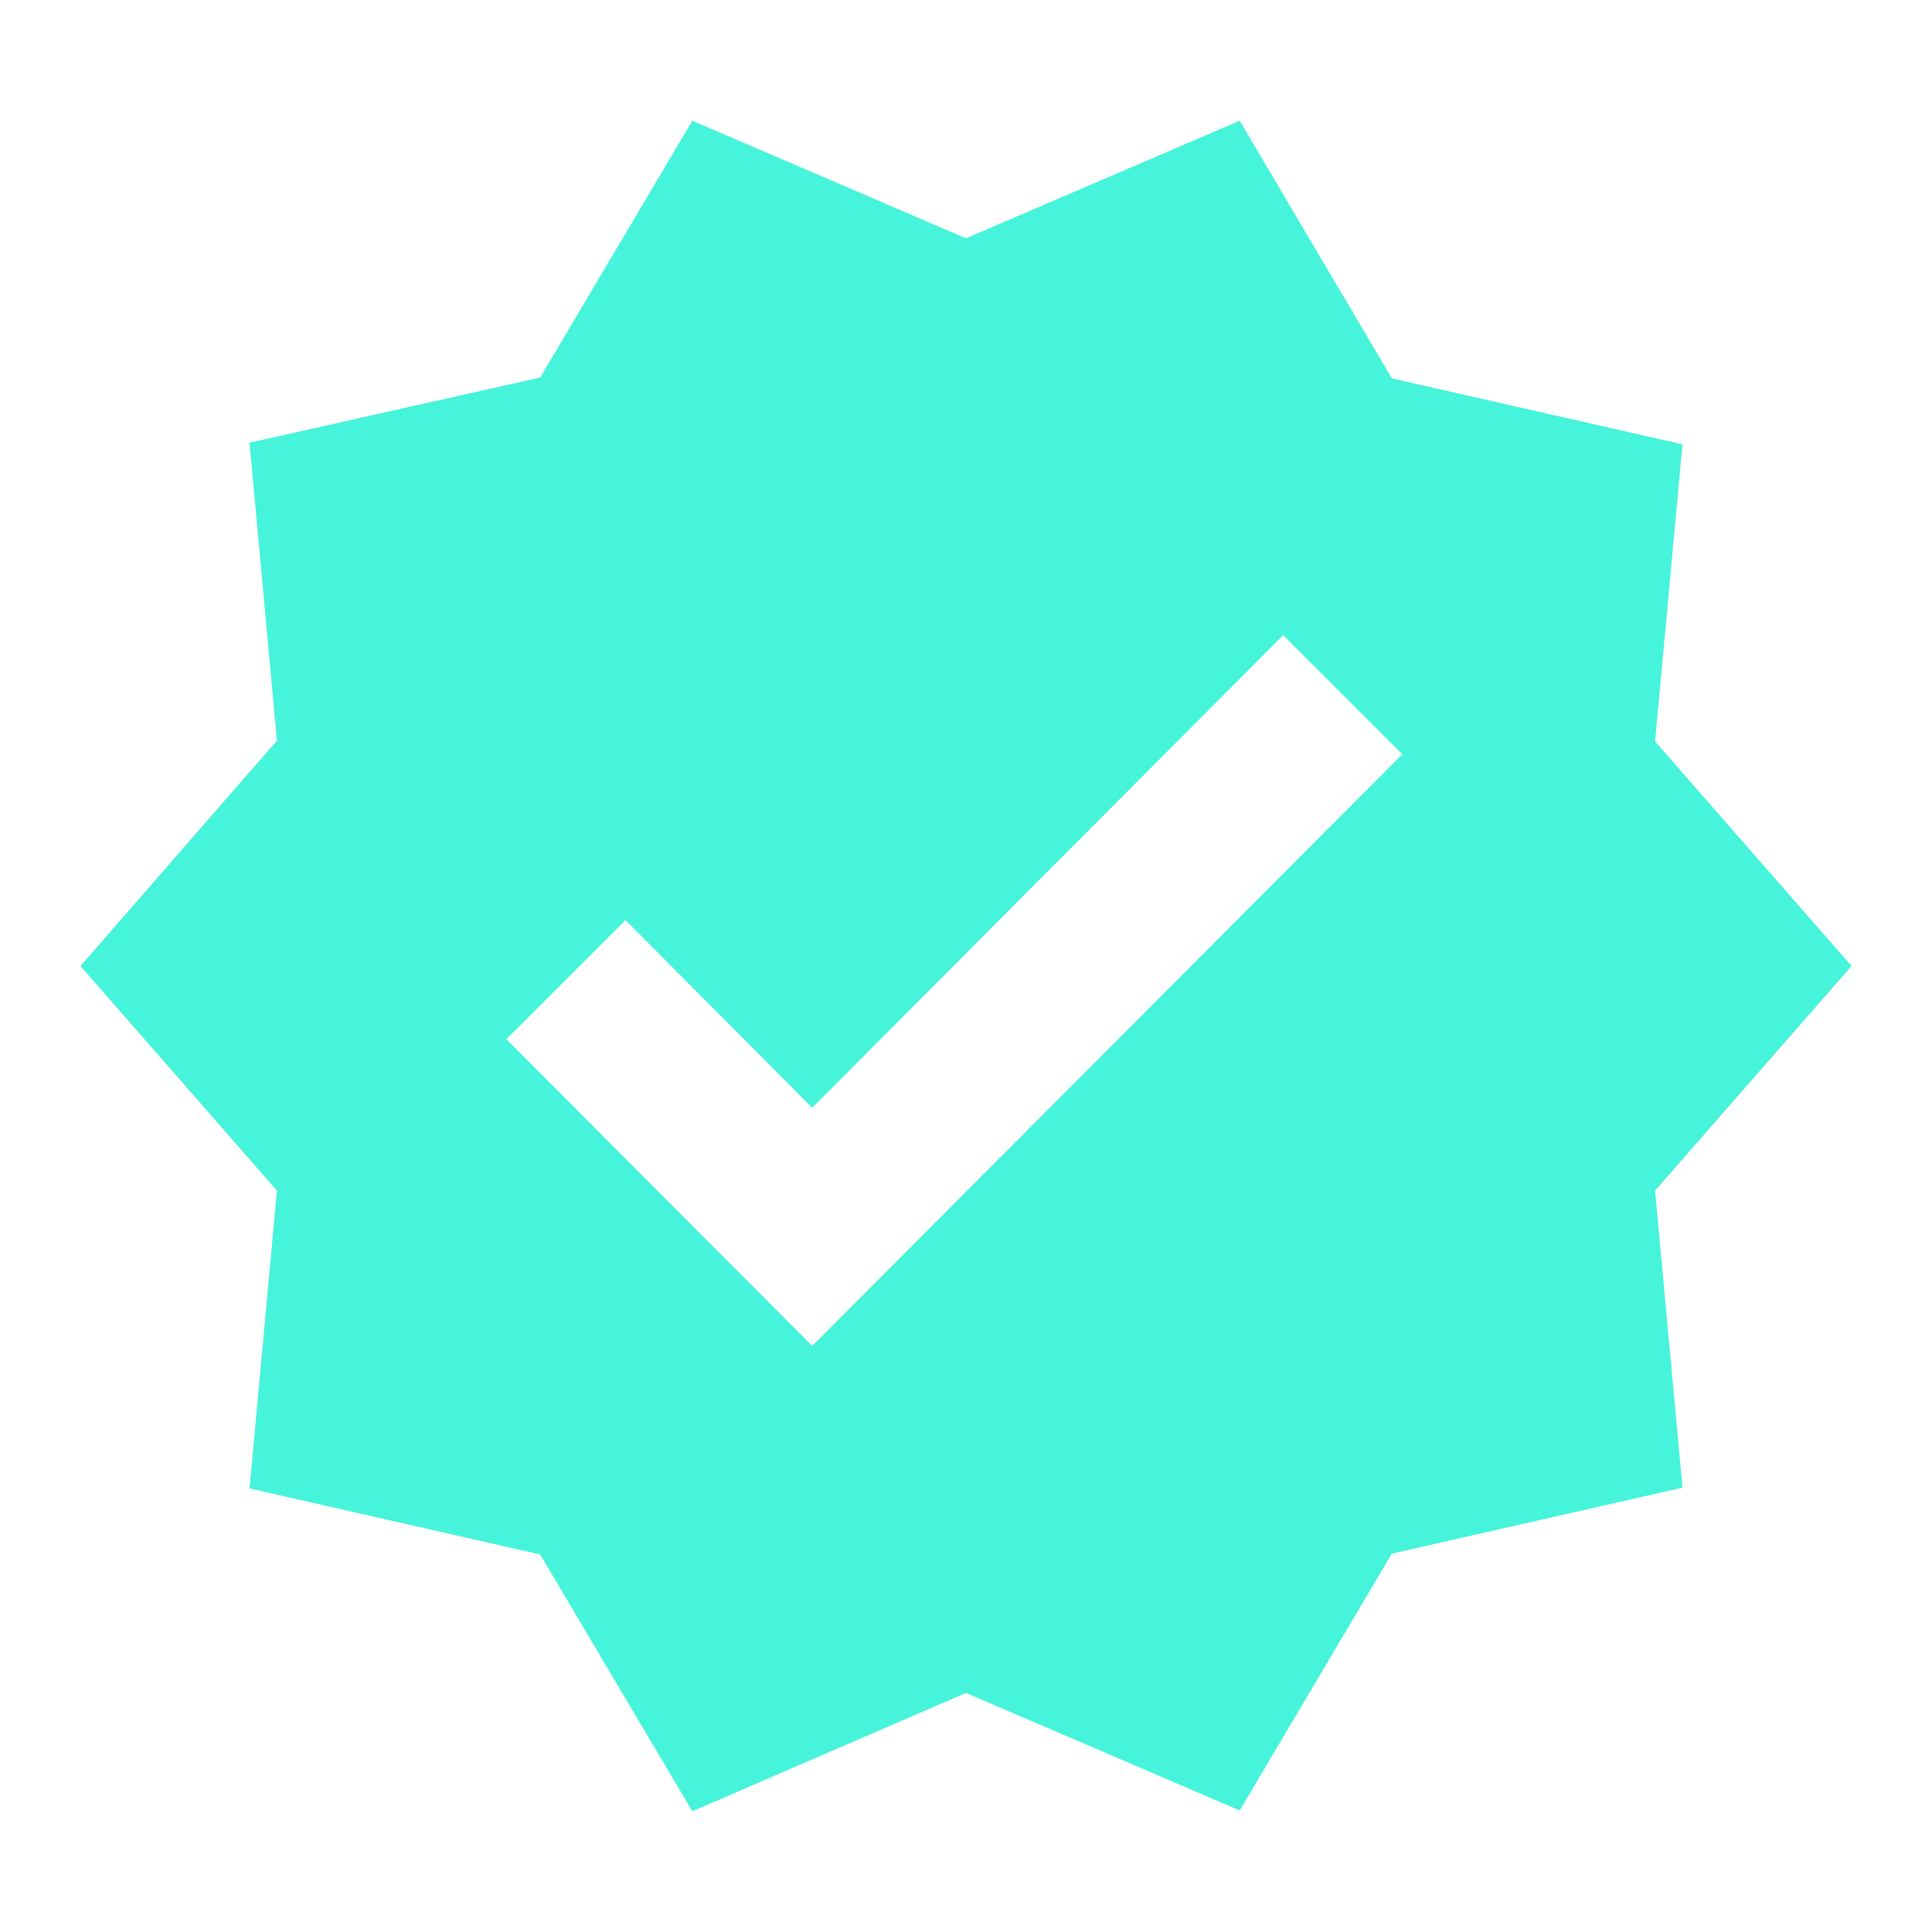
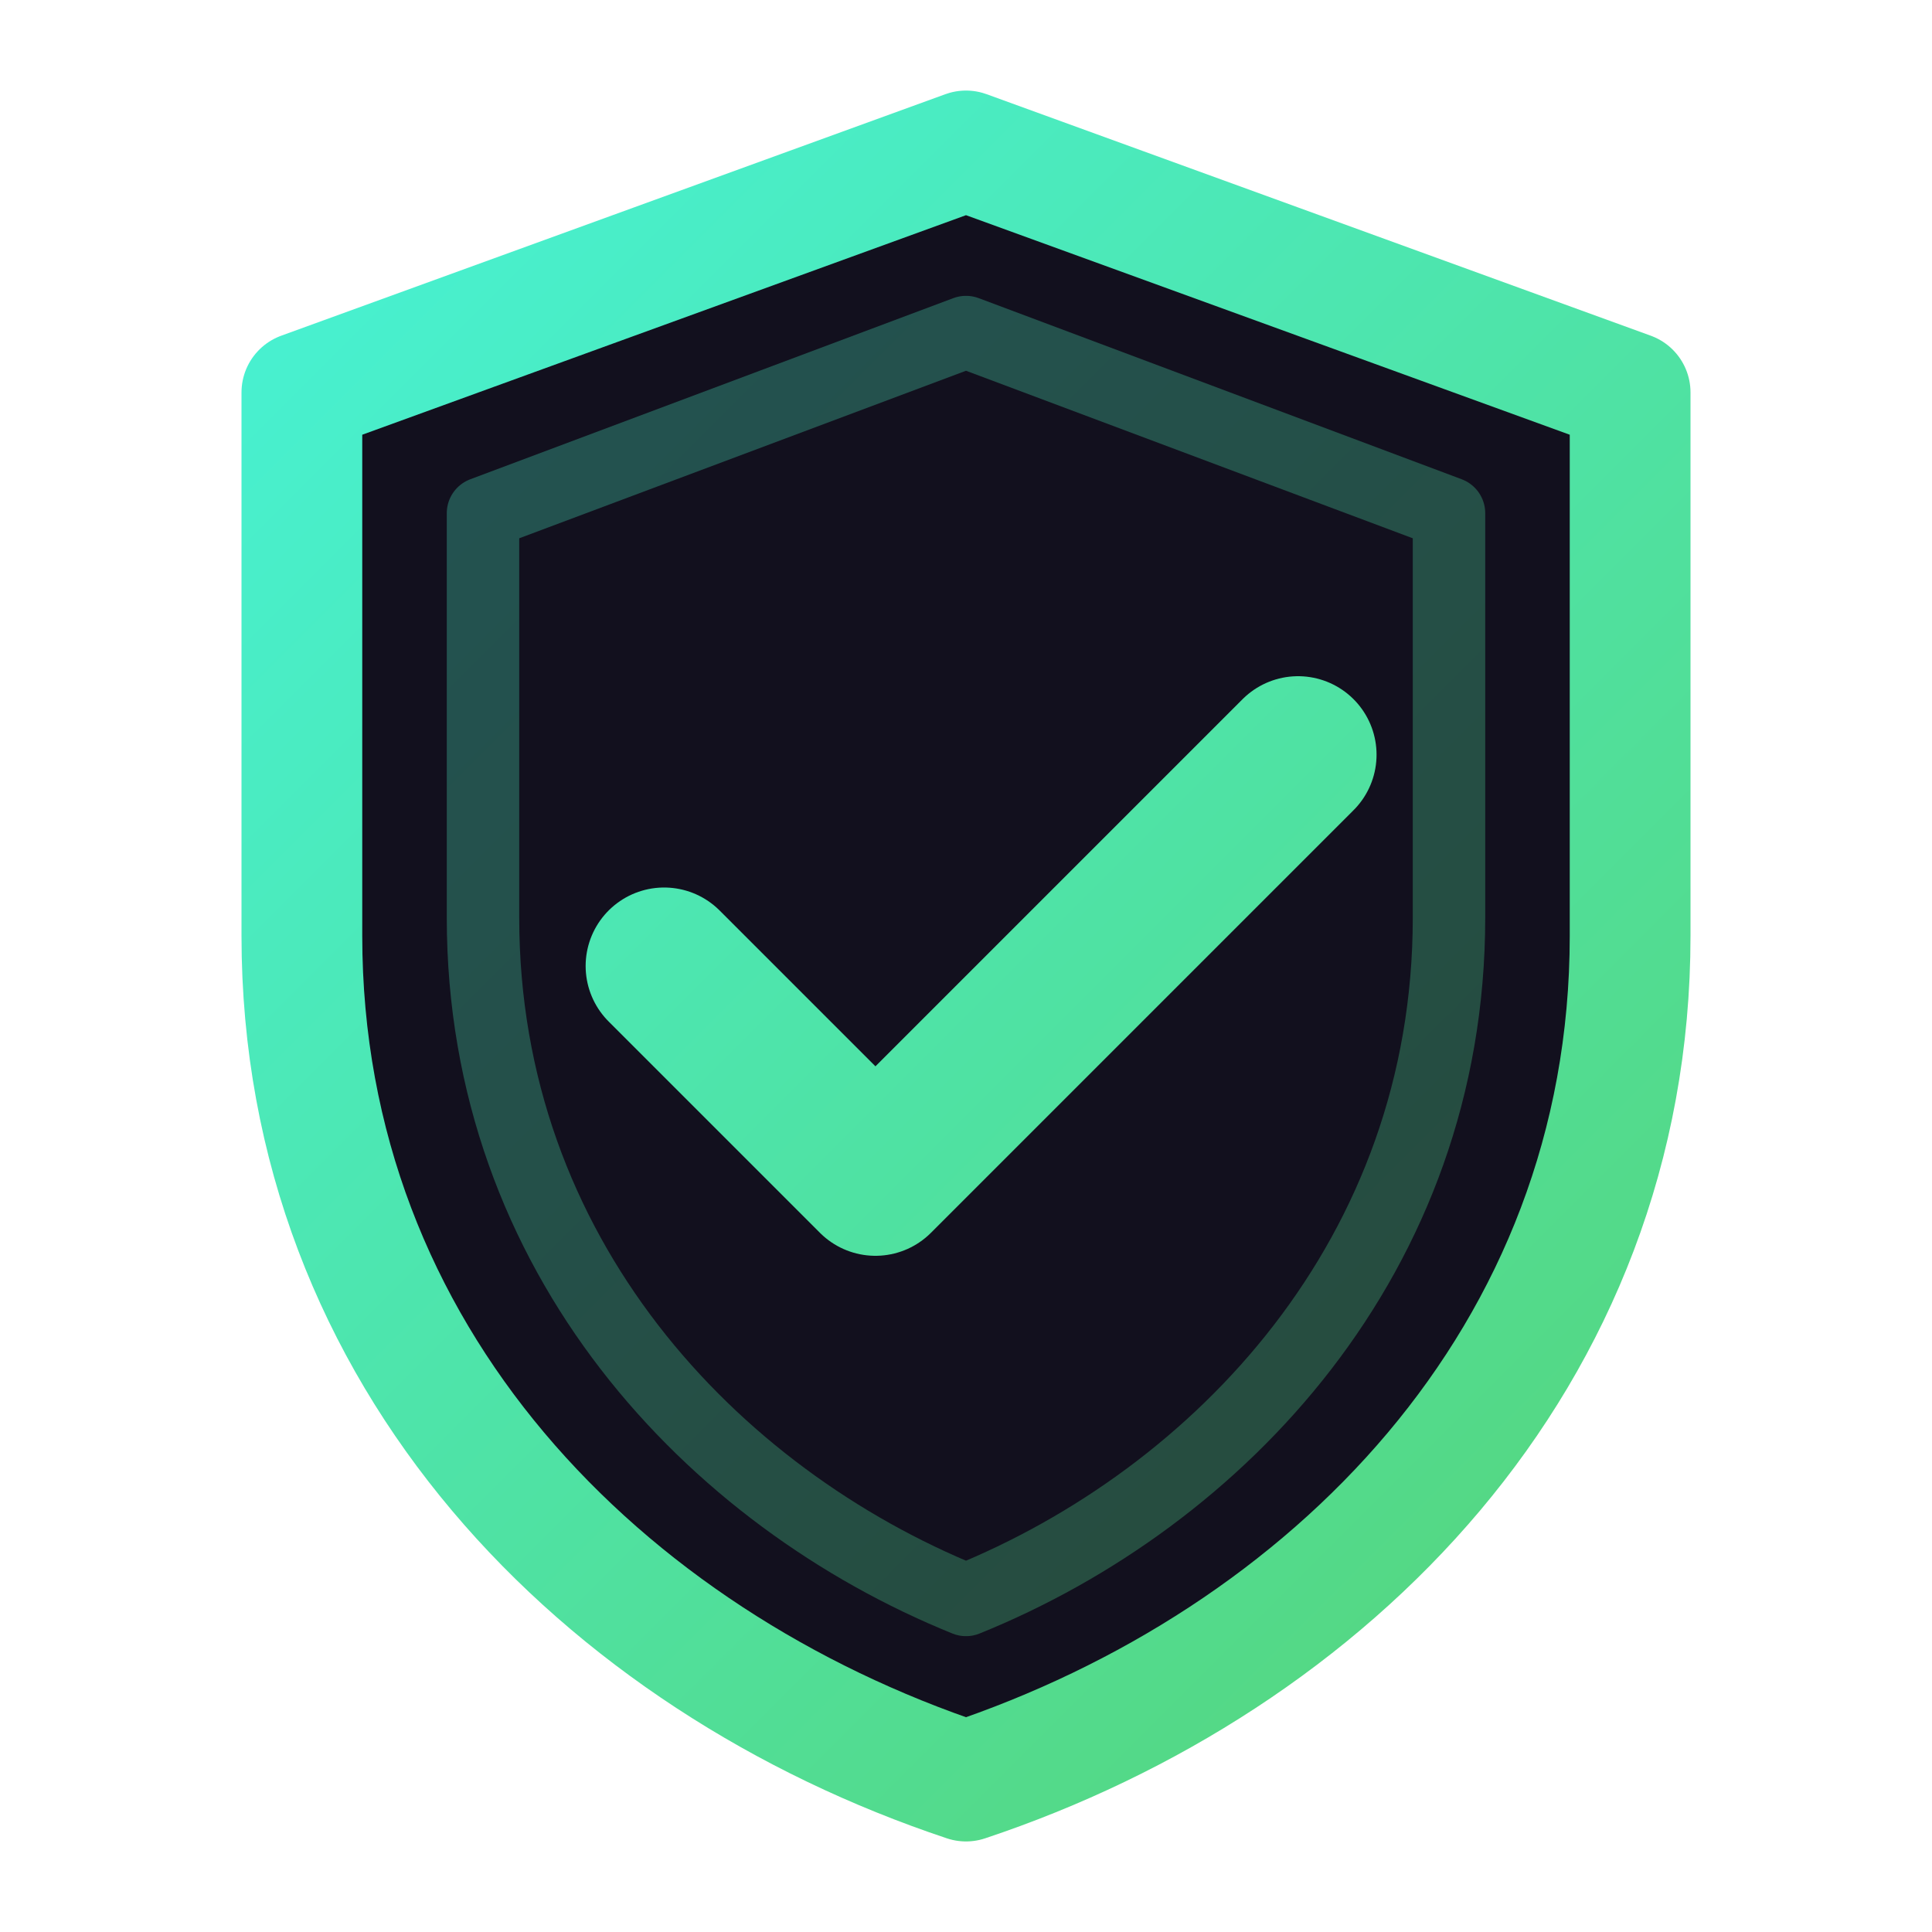
<svg xmlns="http://www.w3.org/2000/svg" width="32" height="32" viewBox="0 0 32 32" fill="none">
-   <path d="M30.667 16L27.413 12.28L27.867 7.36L23.053 6.267L20.533 2L16 3.947L11.467 2L8.947 6.253L4.133 7.333L4.587 12.267L1.333 16L4.587 19.72L4.133 24.653L8.947 25.747L11.467 30L16 28.04L20.533 29.987L23.053 25.733L27.867 24.64L27.413 19.72L30.667 16ZM13.453 22.293L8.387 17.213L10.36 15.24L13.453 18.347L21.253 10.52L23.227 12.493L13.453 22.293Z" fill="#46F4DB" />
+   <defs>
+     <linearGradient id="topInfo3Grad" x1="2" y1="2" x2="30" y2="30" gradientUnits="userSpaceOnUse">
+       <stop offset="0%" stop-color="#46F4DB" />
+       <stop offset="100%" stop-color="#57D272" />
+     </linearGradient>
+   </defs>
+   <path d="M16 2.5 L27 6.5 V15.5 C27 22.5 22 27.5 16 29.5 C10 27.5 5 22.5 5 15.5 V6.5 L16 2.5 Z" fill="#12101e" stroke="url(#topInfo3Grad)" stroke-width="2" stroke-linejoin="round" />
+   <path d="M16 5.5 L24 8.5 V15.2 C24 20.8 20.2 24.8 16 26.5 C11.8 24.8 8 20.8 8 15.2 V8.5 L16 5.5 Z" stroke="url(#topInfo3Grad)" stroke-opacity="0.3" stroke-width="1.2" stroke-linejoin="round" />
+   <path d="M11 16 L14.5 19.5 L21.5 12.5" stroke="url(#topInfo3Grad)" stroke-width="2.6" stroke-linecap="round" stroke-linejoin="round" />
</svg>
